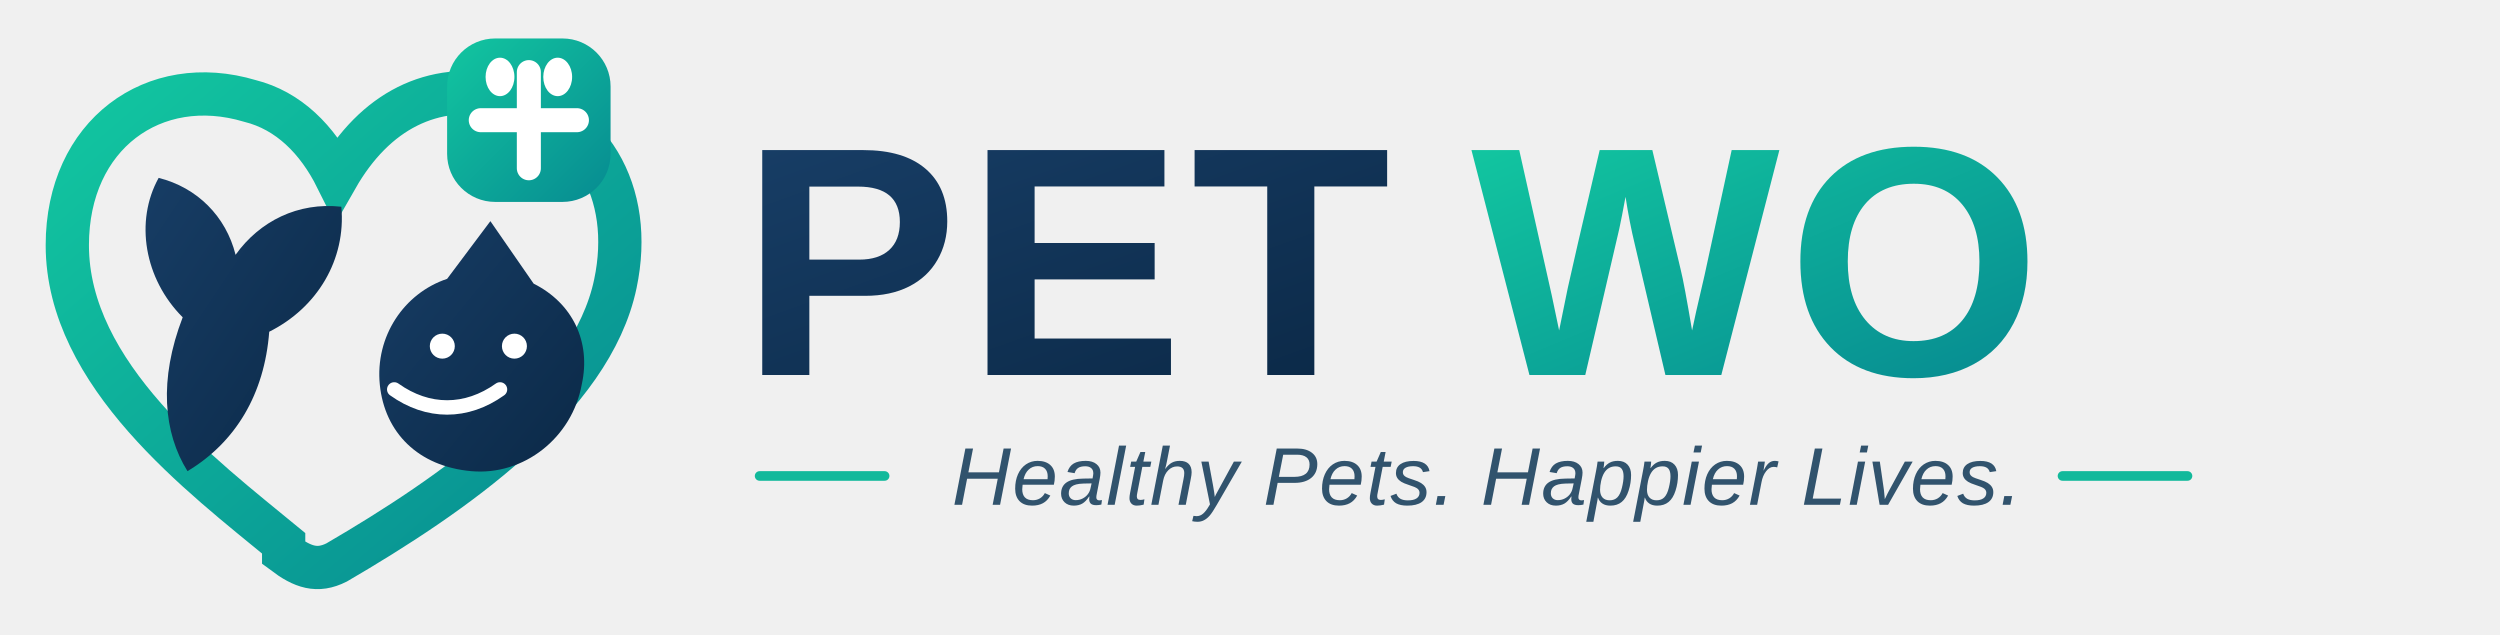
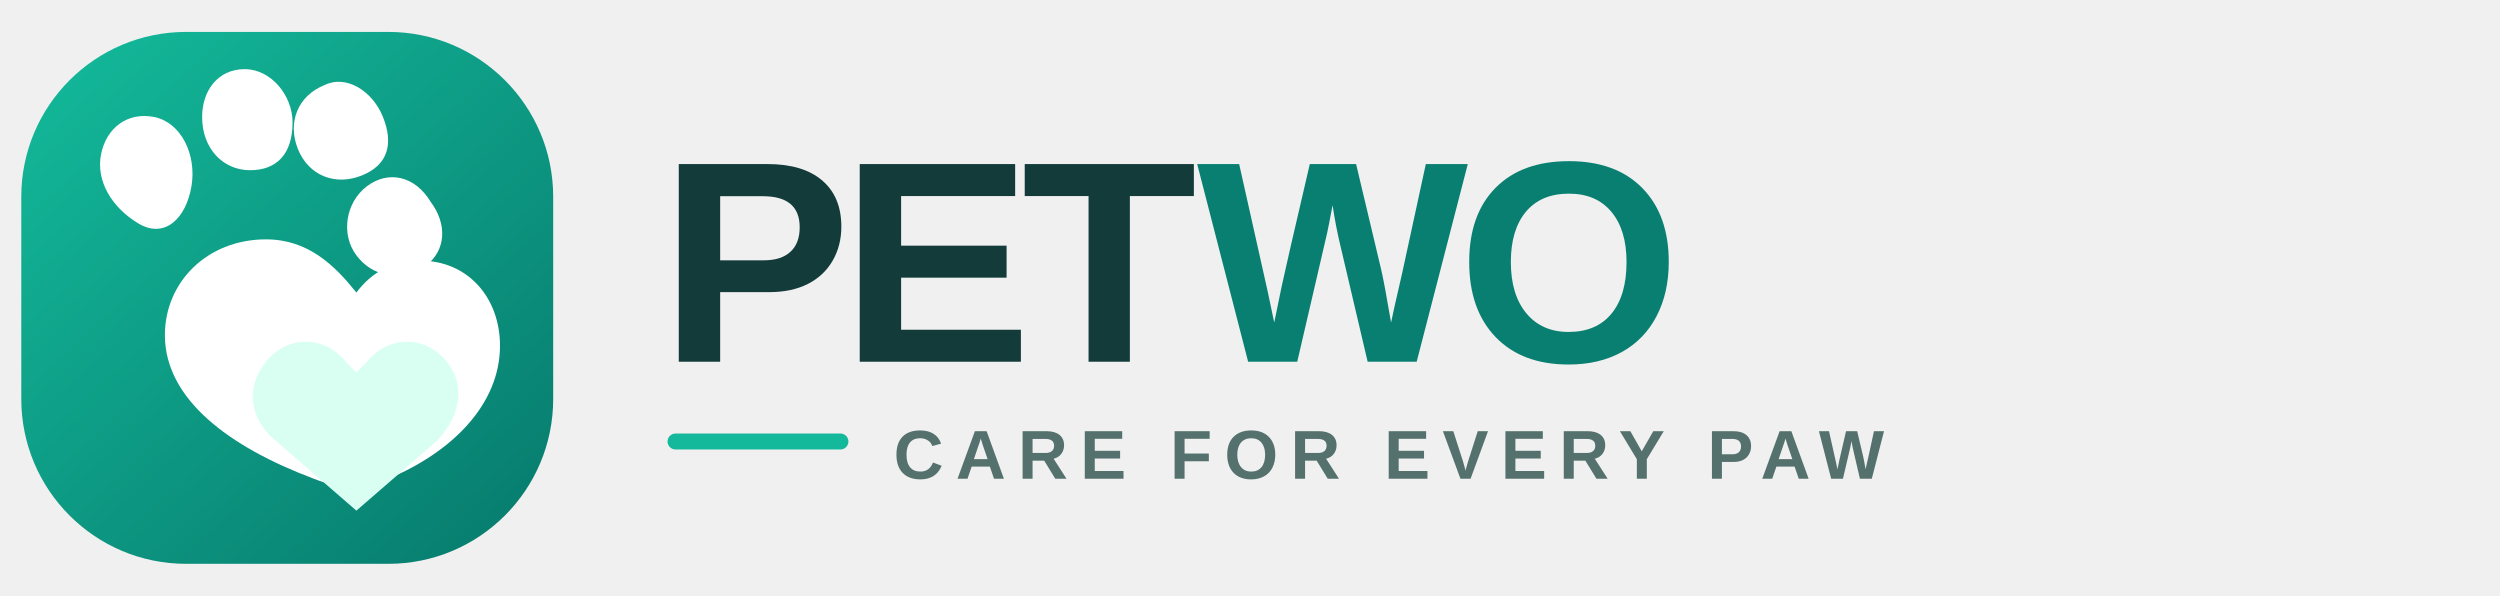
- <svg xmlns="http://www.w3.org/2000/svg" viewBox="0 0 520 132" role="img" aria-labelledby="petwo-title petwo-desc">
+ <svg xmlns="http://www.w3.org/2000/svg" viewBox="0 0 470 112" role="img" aria-labelledby="title desc">
  <defs>
-     <linearGradient id="petwo-teal" x1="0" y1="0" x2="1" y2="1">
-       <stop offset="0" stop-color="#12C6A0" />
-       <stop offset="1" stop-color="#078B91" />
-     </linearGradient>
-     <linearGradient id="petwo-blue" x1="0" y1="0" x2="1" y2="1">
-       <stop offset="0" stop-color="#173D65" />
-       <stop offset="1" stop-color="#0B2947" />
+     <linearGradient id="mark" x1="8" y1="8" x2="92" y2="100" gradientUnits="userSpaceOnUse">
+       <stop stop-color="#13B99A" />
+       <stop offset="1" stop-color="#087F70" />
    </linearGradient>
  </defs>
-   <g transform="translate(4 8)">
-     <path d="M55 105C38 91 10 70 10 43 10 20 28 7 48 13c8 2 14 8 18 16 8-14 20-20 34-17 19 4 28 20 24 39-5 24-34 44-58 58-4 2-7 1-11-2Z" fill="none" stroke="url(#petwo-teal)" stroke-width="9" stroke-linecap="round" />
-     <path d="M34 58c-8-8-10-20-5-29 8 2 14 8 16 16 5-7 13-11 22-10 1 11-5 21-15 26-1 13-7 23-17 29-5-8-6-19-1-32Z" fill="url(#petwo-blue)" />
-     <path d="M75 72c-1-10 5-19 14-22l9-12 9 13c8 4 12 12 10 21-2 11-12 19-23 18-11-1-18-8-19-18Z" fill="url(#petwo-blue)" />
-     <path d="M78 73c7 5 15 5 22 0" fill="none" stroke="#fff" stroke-width="3" stroke-linecap="round" />
-     <circle cx="88" cy="64" r="2.6" fill="#fff" />
-     <circle cx="103" cy="64" r="2.6" fill="#fff" />
-     <g transform="translate(89 0)">
-       <rect x="0" y="0" width="34" height="34" rx="10" fill="url(#petwo-teal)" />
-       <path d="M17 7v20M7 17h20" stroke="#fff" stroke-width="5" stroke-linecap="round" />
-       <ellipse cx="11" cy="8" rx="3" ry="4" fill="#fff" />
-       <ellipse cx="23" cy="8" rx="3" ry="4" fill="#fff" />
-     </g>
-   </g>
-   <text x="154" y="78" fill="url(#petwo-blue)" font-family="Arial, Helvetica, sans-serif" font-size="68" font-weight="800" letter-spacing="1.5">PET</text>
-   <text x="306" y="78" fill="url(#petwo-teal)" font-family="Arial, Helvetica, sans-serif" font-size="68" font-weight="800" letter-spacing="1.5">WO</text>
-   <path d="M158 99h26m245 0h26" stroke="#12B99B" stroke-width="2" stroke-linecap="round" />
-   <text x="198" y="105" fill="#31536D" font-family="Arial, Helvetica, sans-serif" font-size="17" font-style="italic" letter-spacing=".3">Healthy Pets. Happier Lives.</text>
+   <rect x="4" y="6" width="100" height="100" rx="31" fill="url(#mark)" />
+   <path d="M26 42c-5-3-8-8-7-13 1-5 5-8 10-7 5 1 8 7 7 13-1 6-5 10-10 7Zm21-10c-5 0-9-4-9-10 0-5 3-9 8-9s9 5 9 10c0 6-3 9-8 9Zm21 1c-5 2-10 0-12-5-2-5 0-10 5-12 4-2 9 1 11 6 2 5 1 9-4 11Zm12 17c-5 3-10 2-13-2-3-4-2-10 2-13 4-3 9-2 12 3 3 4 3 9-1 12Z" fill="#fff" />
+   <path d="M31 63c0-10 8-18 19-18 8 0 13 5 17 10 3-4 7-6 12-6 9 0 15 7 15 16 0 11-9 20-21 25-5 2-9 2-14 0-16-6-28-15-28-27Z" fill="#fff" />
+   <path d="M50 68c4-5 11-5 15 0l2 2 2-2c4-5 11-5 15 0 4 5 2 11-2 15l-15 13-15-13c-5-4-6-10-2-15Z" fill="#D9FFF3" />
+   <text x="124" y="68" fill="#123B3A" font-family="Arial, Helvetica, sans-serif" font-size="54" font-weight="800" letter-spacing="-2">PET<tspan fill="#087F70">WO</tspan>
+   </text>
+   <path d="M127 83h31" stroke="#13B99A" stroke-width="3" stroke-linecap="round" />
+   <text x="168" y="90" fill="#54716D" font-family="Arial, Helvetica, sans-serif" font-size="13" font-weight="700" letter-spacing="2.3">CARE FOR EVERY PAW</text>
</svg>
